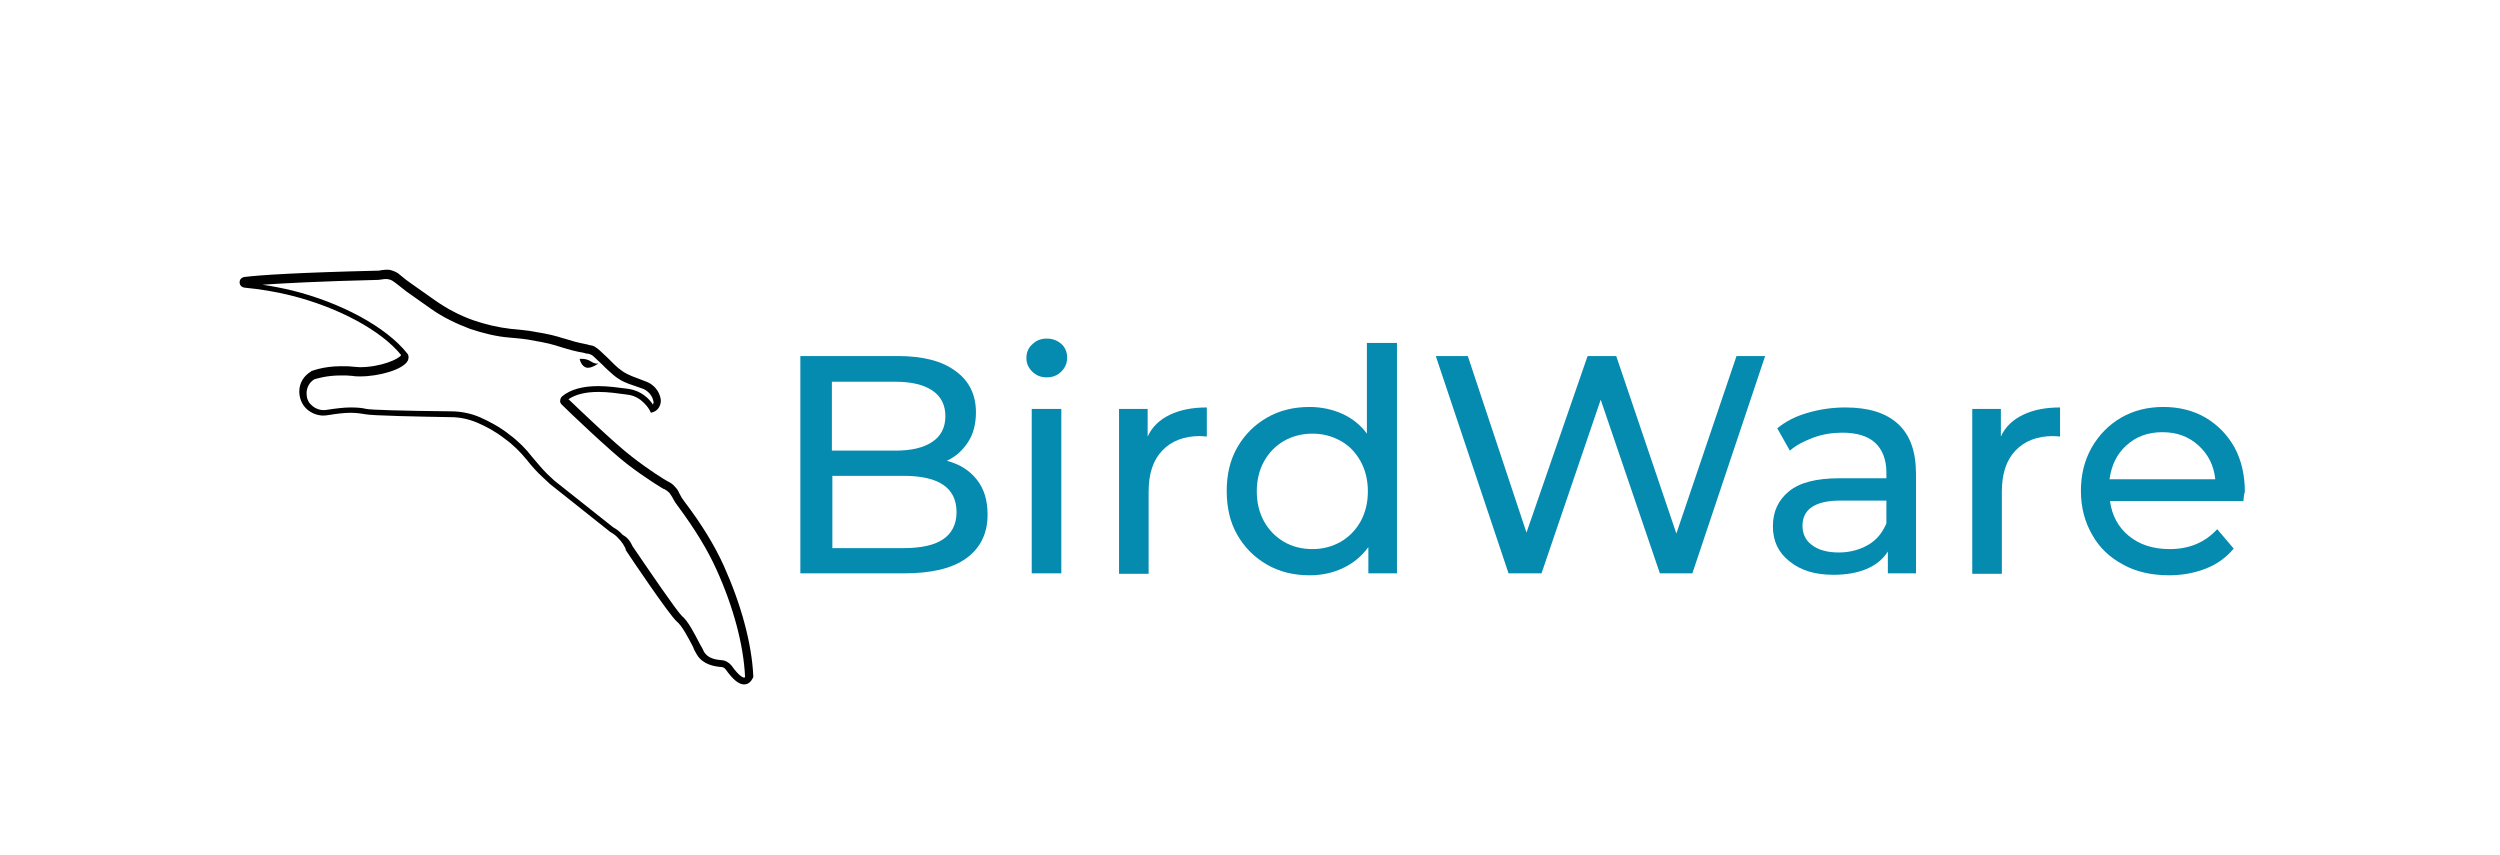
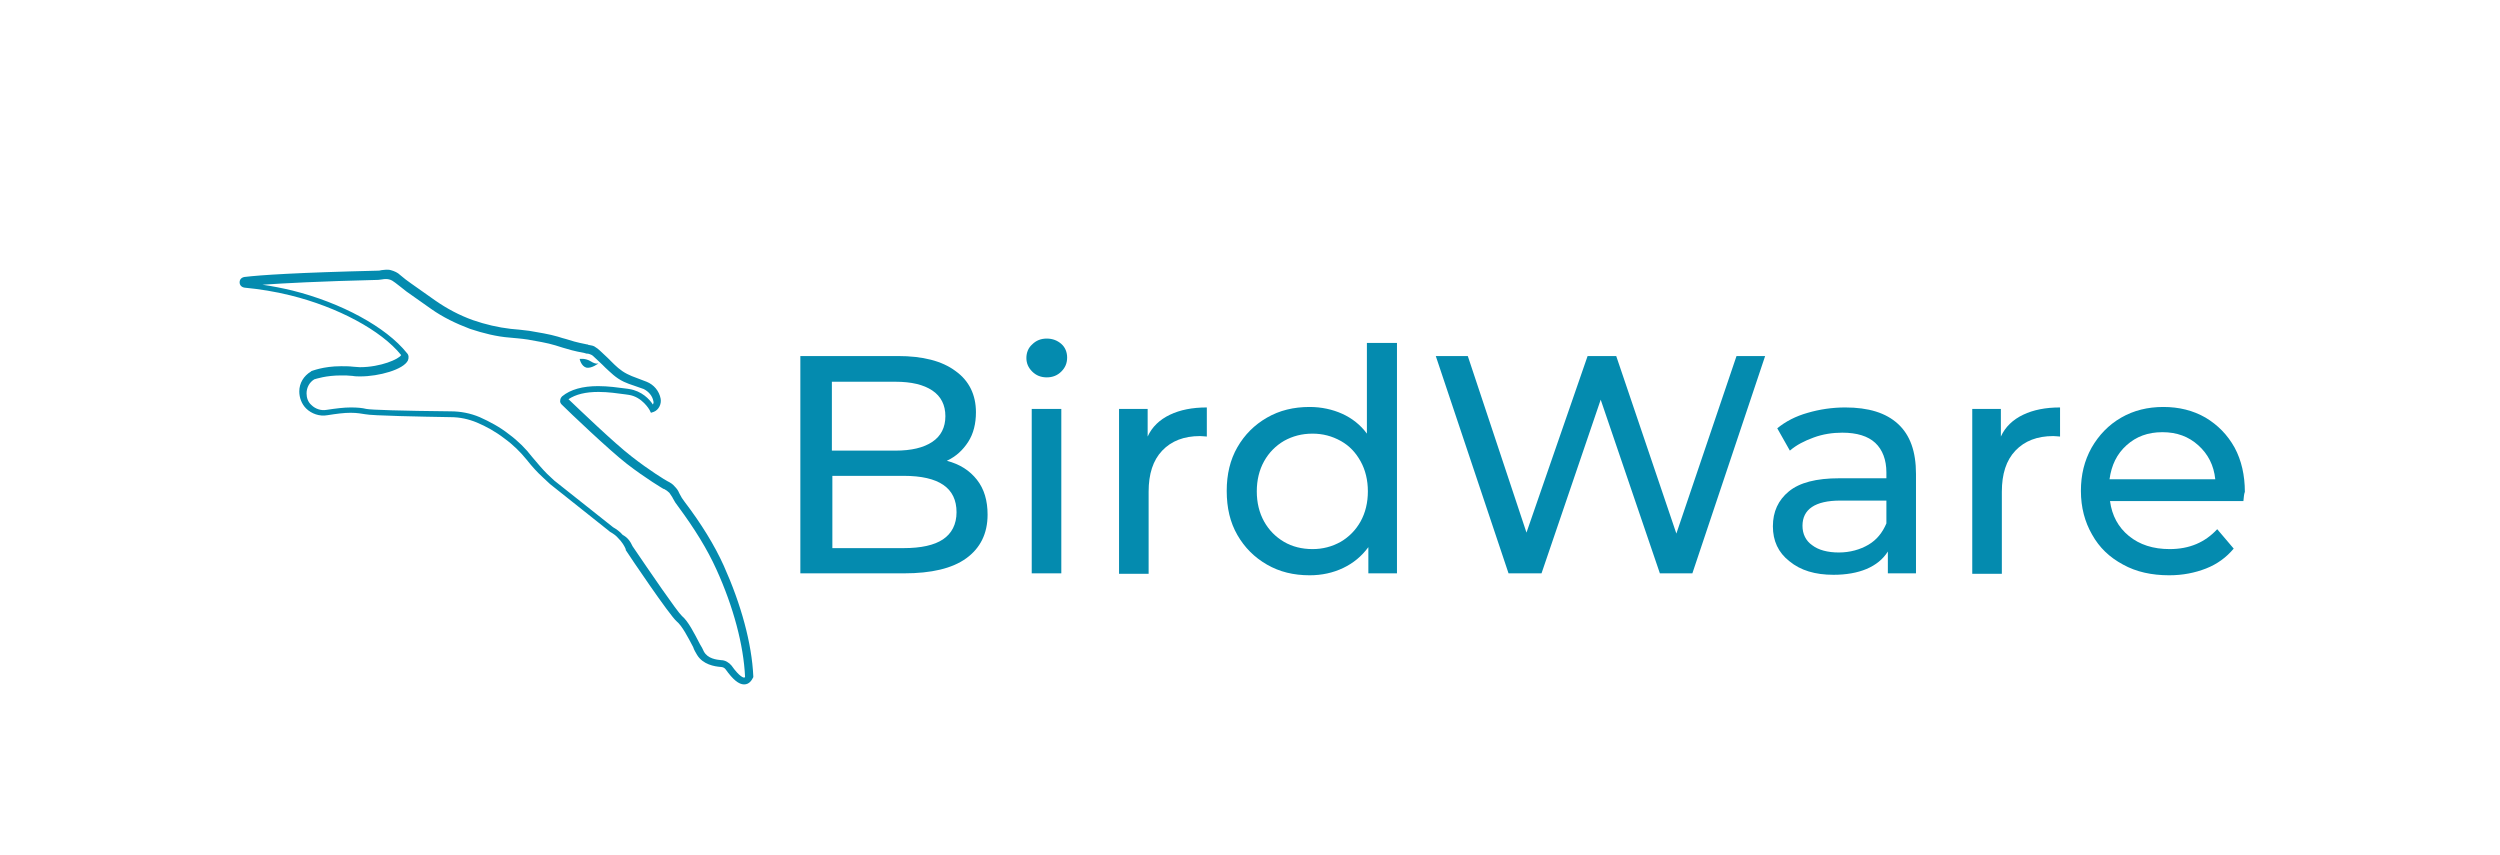
<svg xmlns="http://www.w3.org/2000/svg" version="1.1" id="Layer_1" x="0px" y="0px" viewBox="0 0 515.4 176.2" enable-background="new 0 0 515.4 176.2" xml:space="preserve">
  <g>
    <g>
      <path fill="#048BAF" d="M201.4,98.9c1.5,1.9,2.2,4.3,2.2,7.2c0,3.9-1.5,6.9-4.4,9c-2.9,2.1-7.2,3.1-12.8,3.1h-21.4V73.4h20.1    c5.1,0,9.1,1,11.9,3.1c2.8,2,4.2,4.9,4.2,8.5c0,2.3-0.5,4.4-1.6,6.1c-1.1,1.7-2.5,3-4.4,3.9C197.9,95.7,199.9,97,201.4,98.9z     M171.5,78.6v14.3h13.1c3.3,0,5.8-0.6,7.6-1.8c1.8-1.2,2.7-3,2.7-5.3c0-2.3-0.9-4.1-2.7-5.3c-1.8-1.2-4.3-1.8-7.6-1.8H171.5z     M194.4,111.2c1.8-1.2,2.8-3.1,2.8-5.6c0-5-3.6-7.5-10.9-7.5h-14.7V113h14.7C189.9,113,192.6,112.4,194.4,111.2z" />
      <path fill="#048BAF" d="M212.8,76.6c-0.8-0.8-1.2-1.7-1.2-2.8c0-1.1,0.4-2.1,1.2-2.8c0.8-0.8,1.8-1.2,3-1.2c1.2,0,2.2,0.4,3,1.1    c0.8,0.7,1.2,1.7,1.2,2.8c0,1.2-0.4,2.1-1.2,2.9c-0.8,0.8-1.8,1.2-3,1.2C214.6,77.8,213.6,77.4,212.8,76.6z M212.7,84.3h6.1v33.9    h-6.1V84.3z" />
      <path fill="#048BAF" d="M241.2,85.5c2.1-1,4.6-1.5,7.6-1.5v6c-0.3,0-0.8-0.1-1.4-0.1c-3.3,0-5.9,1-7.8,3c-1.9,2-2.8,4.8-2.8,8.5    v16.9h-6.1V84.3h5.9V90C237.5,88,239.1,86.5,241.2,85.5z" />
      <path fill="#048BAF" d="M288,70.7v47.5h-5.9v-5.4c-1.4,1.9-3.1,3.3-5.2,4.3c-2.1,1-4.4,1.5-6.9,1.5c-3.3,0-6.2-0.7-8.8-2.2    c-2.6-1.5-4.6-3.5-6.1-6.1c-1.5-2.6-2.2-5.6-2.2-9.1c0-3.4,0.7-6.4,2.2-9c1.5-2.6,3.5-4.6,6.1-6.1c2.6-1.5,5.5-2.2,8.8-2.2    c2.4,0,4.7,0.5,6.7,1.4c2,0.9,3.8,2.3,5.1,4.1V70.7H288z M276.4,111.7c1.7-1,3.1-2.4,4.1-4.2c1-1.8,1.5-3.9,1.5-6.2    c0-2.3-0.5-4.4-1.5-6.2c-1-1.8-2.3-3.2-4.1-4.2c-1.8-1-3.7-1.5-5.8-1.5c-2.2,0-4.1,0.5-5.9,1.5c-1.7,1-3.1,2.4-4.1,4.2    c-1,1.8-1.5,3.9-1.5,6.2c0,2.3,0.5,4.4,1.5,6.2c1,1.8,2.4,3.2,4.1,4.2c1.7,1,3.7,1.5,5.9,1.5C272.7,113.2,274.6,112.7,276.4,111.7    z" />
      <path fill="#048BAF" d="M363.9,73.4l-15,44.8h-6.7l-12.2-35.8l-12.2,35.8h-6.8l-15-44.8h6.6l12.1,36.4l12.6-36.4h5.9l12.4,36.6    l12.4-36.6H363.9z" />
      <path fill="#048BAF" d="M391.3,87.4c2.5,2.3,3.7,5.7,3.7,10.3v20.5h-5.8v-4.5c-1,1.6-2.5,2.8-4.4,3.6c-1.9,0.8-4.2,1.2-6.8,1.2    c-3.8,0-6.8-0.9-9.1-2.8c-2.3-1.8-3.4-4.2-3.4-7.2c0-3,1.1-5.4,3.3-7.2c2.2-1.8,5.6-2.7,10.4-2.7h9.7v-1.2c0-2.6-0.8-4.7-2.3-6.1    c-1.5-1.4-3.8-2.1-6.8-2.1c-2,0-4,0.3-5.9,1c-1.9,0.7-3.5,1.5-4.9,2.7l-2.6-4.6c1.7-1.4,3.8-2.5,6.3-3.2c2.4-0.7,5-1.1,7.7-1.1    C385.2,84,388.8,85.1,391.3,87.4z M385.2,112.3c1.7-1,2.9-2.5,3.7-4.4v-4.7h-9.5c-5.2,0-7.8,1.8-7.8,5.2c0,1.7,0.7,3.1,2,4    c1.3,1,3.2,1.5,5.5,1.5S383.5,113.3,385.2,112.3z" />
      <path fill="#048BAF" d="M417.1,85.5c2.1-1,4.6-1.5,7.6-1.5v6c-0.3,0-0.8-0.1-1.4-0.1c-3.3,0-5.9,1-7.8,3c-1.9,2-2.8,4.8-2.8,8.5    v16.9h-6.1V84.3h5.9V90C413.4,88,415,86.5,417.1,85.5z" />
      <path fill="#048BAF" d="M462.5,103.3H435c0.4,3,1.7,5.4,3.9,7.2c2.2,1.8,5,2.7,8.4,2.7c4.1,0,7.3-1.4,9.8-4.1l3.4,4    c-1.5,1.8-3.4,3.2-5.7,4.1c-2.3,0.9-4.8,1.4-7.6,1.4c-3.6,0-6.8-0.7-9.5-2.2c-2.8-1.5-4.9-3.5-6.4-6.2c-1.5-2.6-2.3-5.6-2.3-9    c0-3.3,0.7-6.2,2.2-8.9c1.5-2.6,3.5-4.7,6.1-6.2c2.6-1.5,5.5-2.2,8.7-2.2c3.2,0,6.1,0.7,8.7,2.2c2.5,1.5,4.5,3.5,6,6.2    c1.4,2.6,2.1,5.7,2.1,9.1C462.6,101.9,462.6,102.5,462.5,103.3z M438.4,91.8c-2,1.8-3.1,4.1-3.5,7h21.8c-0.3-2.9-1.5-5.2-3.5-7    c-2-1.8-4.4-2.7-7.4-2.7S440.4,90,438.4,91.8z" />
    </g>
    <g>
-       <path d="M153.4,141.1c-1.1,0-2.3-1-3.8-3.1c-0.2-0.3-0.6-0.5-1-0.5c-1.3-0.1-3.7-0.5-4.9-2.5c-0.3-0.5-0.6-1-0.8-1.6    c-1.1-2.1-2.3-4.4-3.4-5.3c-1.5-1.3-9.6-13.3-10.5-14.7l0-0.1l0-0.1c-0.3-0.7-0.8-1.5-1.5-2.2c-0.5-0.6-1.1-1-1.8-1.4l-0.1-0.1    l-12.2-9.7l-1.5-1.4c-1.1-1-2.2-2.2-3.3-3.6c-1.3-1.6-2.8-3.1-4.6-4.4c-1.8-1.4-3.8-2.5-5.7-3.3c-1.7-0.7-3.5-1.1-5.4-1.1    c-6-0.1-16.3-0.3-17.6-0.6c-0.7-0.1-1.6-0.3-3-0.3c-1.4,0-2.9,0.2-4.8,0.5c-1.6,0.3-3.3-0.3-4.4-1.4c-0.9-0.9-1.4-2.2-1.4-3.5    c0-1.7,0.9-3.2,2.4-4.1l0.1-0.1c0.1,0,2.4-1,6.1-1c0.8,0,1.7,0,2.5,0.1c0.4,0,0.9,0.1,1.4,0.1c4.3,0,8.1-1.7,8.5-2.5    c-4.1-5.1-13.1-9.9-22.8-12.3c-3.2-0.8-6.4-1.3-9.5-1.6c-0.6-0.1-1-0.5-1-1.1c0-0.6,0.4-1,1-1.1c3.3-0.4,10.8-0.9,27.5-1.3    c0.2,0,0.4,0,0.7-0.1c0.3,0,0.6-0.1,1-0.1c0.3,0,0.7,0,1,0.1c0.7,0.2,1.4,0.5,1.9,1c0.8,0.7,1.5,1.2,2.2,1.7l5.1,3.6    c2.3,1.6,4.9,3,7.7,4c2.6,0.9,5.2,1.5,7.8,1.8c1,0.1,2.4,0.2,3.8,0.4c1.8,0.3,4.2,0.7,5.9,1.2c0.7,0.2,1.2,0.4,1.7,0.5    c1.3,0.4,1.8,0.6,4.3,1.1c0.1,0,0.2,0,0.3,0.1c0.4,0.1,0.8,0.1,1.2,0.3c0.5,0.3,0.9,0.6,1.2,0.9l1.6,1.5c0.2,0.2,0.4,0.4,0.7,0.7    c0.9,0.9,1.9,1.9,3.3,2.6c0.6,0.3,1.3,0.6,1.9,0.8l0,0l2.1,0.8c1.5,0.6,2.6,1.9,2.9,3.5c0.2,1.1-0.4,2.3-1.4,2.7l-0.6,0.2    l-0.3-0.6c0,0-1.5-2.7-4.3-3.1c-0.2,0-0.5-0.1-0.7-0.1c-1.5-0.2-3.5-0.5-5.5-0.5c-2.7,0-4.7,0.5-6.2,1.5c2.1,2,9.6,9.2,13,11.8    c3.7,2.9,7,4.9,7.4,5.1c0.6,0.3,1.1,0.6,1.5,1.1c0.4,0.4,0.7,0.8,0.9,1.3l0.1,0.2c0.3,0.6,0.6,1.1,1,1.6c3.5,4.6,6.2,9,8.1,13.2    c3.6,8,5.8,16.1,6.1,22.8l0,0.1l0,0.1C155,140.2,154.5,141.1,153.4,141.1z M130.4,112.6c3.6,5.3,9.2,13.5,10.2,14.4    c1.3,1.1,2.5,3.5,3.7,5.8c0.3,0.5,0.6,1,0.8,1.5c0.8,1.5,2.6,1.7,3.6,1.8c0.8,0,1.6,0.5,2.1,1.1c1.7,2.4,2.5,2.5,2.6,2.5    c0.1,0,0.2-0.1,0.2-0.2c-0.3-6.5-2.4-14.4-5.9-22.1c-1.9-4.2-4.5-8.4-7.9-13c-0.4-0.5-0.8-1.1-1.1-1.7l-0.1-0.2    c-0.2-0.3-0.4-0.6-0.6-0.9c-0.3-0.3-0.7-0.6-1.1-0.8l-0.1,0c0,0-3.6-2.1-7.6-5.2c-3.6-2.8-11.8-10.6-13.4-12.2    c-0.2-0.2-0.4-0.5-0.3-0.9c0-0.3,0.2-0.6,0.4-0.8c1.7-1.4,4.2-2.1,7.4-2.1c2.1,0,4.2,0.3,5.7,0.5c0.3,0,0.5,0.1,0.7,0.1    c2.6,0.4,4.2,2.1,4.9,3.2c0.1-0.2,0.2-0.4,0.1-0.7c-0.2-1.1-1-2-2-2.5l-2-0.7c-0.7-0.2-1.4-0.5-2.1-0.8c-1.7-0.8-2.8-2-3.8-2.9    c-0.2-0.2-0.4-0.4-0.6-0.6l-1.6-1.5c-0.2-0.2-0.5-0.5-0.8-0.6c-0.2-0.1-0.5-0.2-0.8-0.2c-0.1,0-0.2,0-0.4-0.1    c-2.6-0.5-3.1-0.7-4.5-1.1c-0.4-0.1-0.9-0.3-1.6-0.5c-1.6-0.5-4-0.9-5.7-1.2c-1.3-0.2-2.7-0.3-3.7-0.4c-2.7-0.2-5.5-0.9-8.2-1.8    c-2.9-1.1-5.6-2.4-8-4.1l-5.1-3.6c-0.8-0.6-1.6-1.3-2.3-1.8c-0.4-0.3-0.8-0.6-1.3-0.7c-0.4-0.1-0.9-0.1-1.4,0    c-0.3,0-0.5,0.1-0.8,0.1c-12.3,0.3-19.6,0.7-23.9,1c2.1,0.3,4.1,0.7,6.2,1.2c10,2.5,19.3,7.5,23.6,12.9c0.4,0.4,0.4,1,0.2,1.5    c-0.9,1.9-6,3.3-9.8,3.3c-0.5,0-1.1,0-1.6-0.1c-0.8-0.1-1.6-0.1-2.4-0.1c-3.1,0-5.1,0.7-5.5,0.8c-1,0.6-1.6,1.7-1.6,2.9    c0,0.9,0.3,1.8,1,2.4c0.8,0.8,2,1.2,3.1,1c2-0.3,3.6-0.5,5-0.5c1.4,0,2.4,0.1,3.2,0.3c0.9,0.2,7.4,0.4,17.4,0.5    c2.1,0,4.1,0.4,6,1.2c2,0.9,4.1,2,6,3.5c1.9,1.4,3.5,3,4.8,4.7c1.1,1.3,2.1,2.5,3.1,3.5l1.5,1.4l12.1,9.6c0.7,0.4,1.4,0.9,2,1.6    C129.4,110.8,130,111.7,130.4,112.6z" />
-       <path d="M119.5,74c0,0,1.2-0.2,2.3,0.5s1.6,0.4,1.6,0.4s-1.4,1.1-2.5,0.9C119.8,75.5,119.5,74,119.5,74z" />
+       <path fill="#048BAF" d="M153.4,141.1c-1.1,0-2.3-1-3.8-3.1c-0.2-0.3-0.6-0.5-1-0.5c-1.3-0.1-3.7-0.5-4.9-2.5c-0.3-0.5-0.6-1-0.8-1.6    c-1.1-2.1-2.3-4.4-3.4-5.3c-1.5-1.3-9.6-13.3-10.5-14.7l0-0.1l0-0.1c-0.3-0.7-0.8-1.5-1.5-2.2c-0.5-0.6-1.1-1-1.8-1.4l-0.1-0.1    l-12.2-9.7l-1.5-1.4c-1.1-1-2.2-2.2-3.3-3.6c-1.3-1.6-2.8-3.1-4.6-4.4c-1.8-1.4-3.8-2.5-5.7-3.3c-1.7-0.7-3.5-1.1-5.4-1.1    c-6-0.1-16.3-0.3-17.6-0.6c-0.7-0.1-1.6-0.3-3-0.3c-1.4,0-2.9,0.2-4.8,0.5c-1.6,0.3-3.3-0.3-4.4-1.4c-0.9-0.9-1.4-2.2-1.4-3.5    c0-1.7,0.9-3.2,2.4-4.1l0.1-0.1c0.1,0,2.4-1,6.1-1c0.8,0,1.7,0,2.5,0.1c0.4,0,0.9,0.1,1.4,0.1c4.3,0,8.1-1.7,8.5-2.5    c-4.1-5.1-13.1-9.9-22.8-12.3c-3.2-0.8-6.4-1.3-9.5-1.6c-0.6-0.1-1-0.5-1-1.1c0-0.6,0.4-1,1-1.1c3.3-0.4,10.8-0.9,27.5-1.3    c0.2,0,0.4,0,0.7-0.1c0.3,0,0.6-0.1,1-0.1c0.3,0,0.7,0,1,0.1c0.7,0.2,1.4,0.5,1.9,1c0.8,0.7,1.5,1.2,2.2,1.7l5.1,3.6    c2.3,1.6,4.9,3,7.7,4c2.6,0.9,5.2,1.5,7.8,1.8c1,0.1,2.4,0.2,3.8,0.4c1.8,0.3,4.2,0.7,5.9,1.2c0.7,0.2,1.2,0.4,1.7,0.5    c1.3,0.4,1.8,0.6,4.3,1.1c0.1,0,0.2,0,0.3,0.1c0.4,0.1,0.8,0.1,1.2,0.3c0.5,0.3,0.9,0.6,1.2,0.9l1.6,1.5c0.2,0.2,0.4,0.4,0.7,0.7    c0.9,0.9,1.9,1.9,3.3,2.6c0.6,0.3,1.3,0.6,1.9,0.8l0,0l2.1,0.8c1.5,0.6,2.6,1.9,2.9,3.5c0.2,1.1-0.4,2.3-1.4,2.7l-0.6,0.2    l-0.3-0.6c0,0-1.5-2.7-4.3-3.1c-0.2,0-0.5-0.1-0.7-0.1c-1.5-0.2-3.5-0.5-5.5-0.5c-2.7,0-4.7,0.5-6.2,1.5c2.1,2,9.6,9.2,13,11.8    c3.7,2.9,7,4.9,7.4,5.1c0.6,0.3,1.1,0.6,1.5,1.1c0.4,0.4,0.7,0.8,0.9,1.3l0.1,0.2c0.3,0.6,0.6,1.1,1,1.6c3.5,4.6,6.2,9,8.1,13.2    c3.6,8,5.8,16.1,6.1,22.8l0,0.1l0,0.1C155,140.2,154.5,141.1,153.4,141.1z M130.4,112.6c3.6,5.3,9.2,13.5,10.2,14.4    c1.3,1.1,2.5,3.5,3.7,5.8c0.3,0.5,0.6,1,0.8,1.5c0.8,1.5,2.6,1.7,3.6,1.8c0.8,0,1.6,0.5,2.1,1.1c1.7,2.4,2.5,2.5,2.6,2.5    c0.1,0,0.2-0.1,0.2-0.2c-0.3-6.5-2.4-14.4-5.9-22.1c-1.9-4.2-4.5-8.4-7.9-13c-0.4-0.5-0.8-1.1-1.1-1.7l-0.1-0.2    c-0.2-0.3-0.4-0.6-0.6-0.9c-0.3-0.3-0.7-0.6-1.1-0.8l-0.1,0c0,0-3.6-2.1-7.6-5.2c-3.6-2.8-11.8-10.6-13.4-12.2    c-0.2-0.2-0.4-0.5-0.3-0.9c0-0.3,0.2-0.6,0.4-0.8c1.7-1.4,4.2-2.1,7.4-2.1c2.1,0,4.2,0.3,5.7,0.5c0.3,0,0.5,0.1,0.7,0.1    c2.6,0.4,4.2,2.1,4.9,3.2c0.1-0.2,0.2-0.4,0.1-0.7c-0.2-1.1-1-2-2-2.5l-2-0.7c-0.7-0.2-1.4-0.5-2.1-0.8c-1.7-0.8-2.8-2-3.8-2.9    c-0.2-0.2-0.4-0.4-0.6-0.6l-1.6-1.5c-0.2-0.2-0.5-0.5-0.8-0.6c-0.2-0.1-0.5-0.2-0.8-0.2c-0.1,0-0.2,0-0.4-0.1    c-2.6-0.5-3.1-0.7-4.5-1.1c-0.4-0.1-0.9-0.3-1.6-0.5c-1.6-0.5-4-0.9-5.7-1.2c-1.3-0.2-2.7-0.3-3.7-0.4c-2.7-0.2-5.5-0.9-8.2-1.8    c-2.9-1.1-5.6-2.4-8-4.1l-5.1-3.6c-0.8-0.6-1.6-1.3-2.3-1.8c-0.4-0.3-0.8-0.6-1.3-0.7c-0.4-0.1-0.9-0.1-1.4,0    c-0.3,0-0.5,0.1-0.8,0.1c-12.3,0.3-19.6,0.7-23.9,1c2.1,0.3,4.1,0.7,6.2,1.2c10,2.5,19.3,7.5,23.6,12.9c0.4,0.4,0.4,1,0.2,1.5    c-0.9,1.9-6,3.3-9.8,3.3c-0.5,0-1.1,0-1.6-0.1c-0.8-0.1-1.6-0.1-2.4-0.1c-3.1,0-5.1,0.7-5.5,0.8c-1,0.6-1.6,1.7-1.6,2.9    c0,0.9,0.3,1.8,1,2.4c0.8,0.8,2,1.2,3.1,1c2-0.3,3.6-0.5,5-0.5c1.4,0,2.4,0.1,3.2,0.3c0.9,0.2,7.4,0.4,17.4,0.5    c2.1,0,4.1,0.4,6,1.2c2,0.9,4.1,2,6,3.5c1.9,1.4,3.5,3,4.8,4.7c1.1,1.3,2.1,2.5,3.1,3.5l1.5,1.4l12.1,9.6c0.7,0.4,1.4,0.9,2,1.6    C129.4,110.8,130,111.7,130.4,112.6z" />
+       <path fill="#048BAF" d="M119.5,74c0,0,1.2-0.2,2.3,0.5s1.6,0.4,1.6,0.4s-1.4,1.1-2.5,0.9C119.8,75.5,119.5,74,119.5,74z" />
    </g>
  </g>
</svg>
